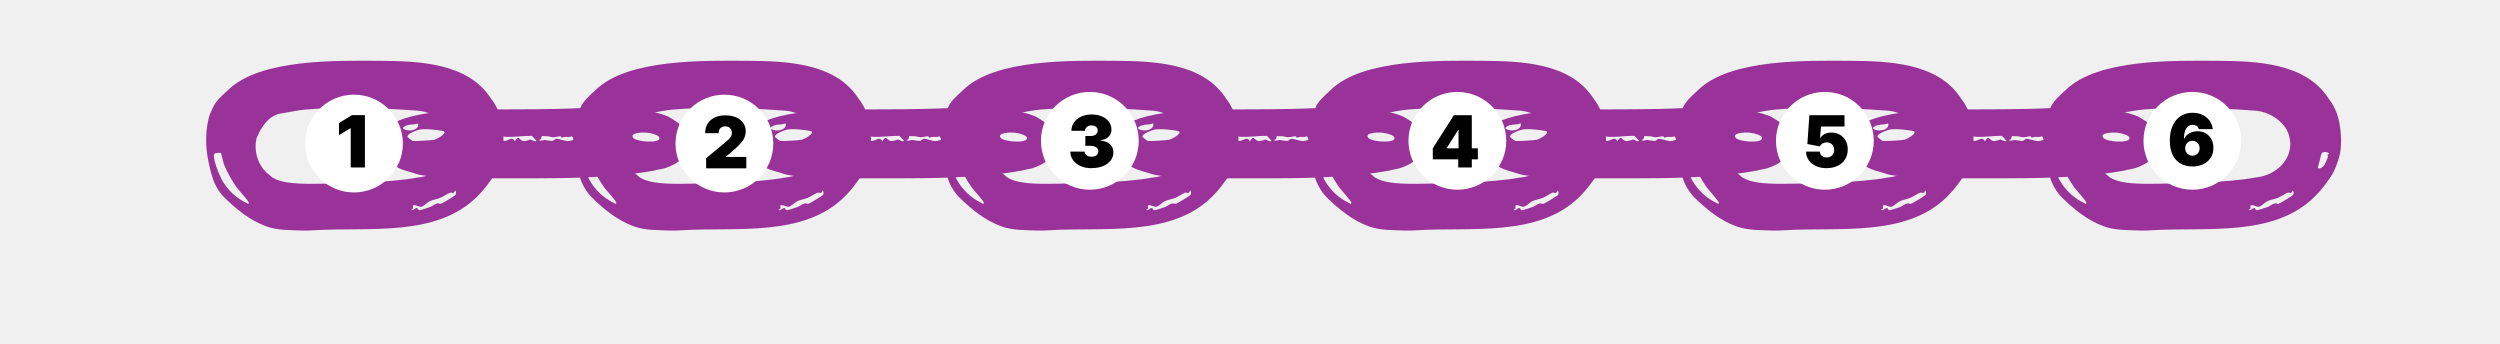
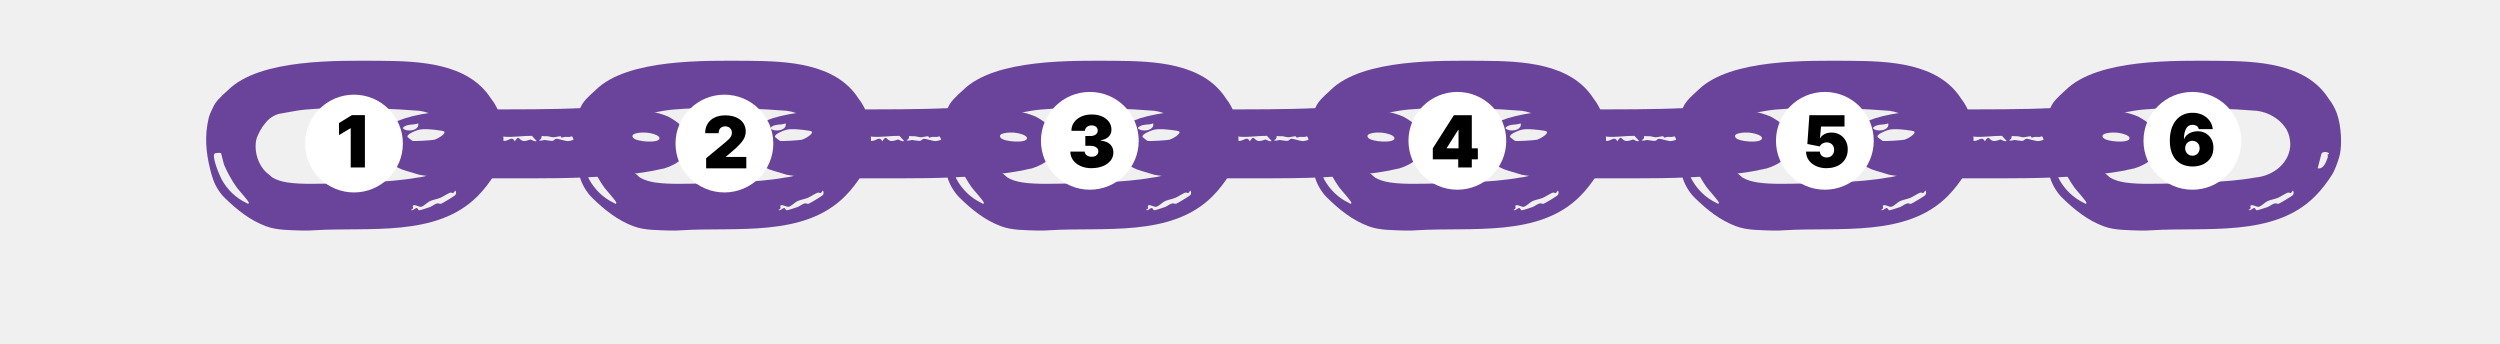
<svg xmlns="http://www.w3.org/2000/svg" id="Layer_1" version="1.1" viewBox="150 55 765 105">
  <defs>
    <style>
      .st0 {
        fill: #fff;
      }
    </style>
  </defs>
-   <path fill="#993399" d="M350.19,107.2c.69-.22,2.7-.56,3.09-.67,4.3-1.31,7.79-4.08,7.5-8.44-.25-3.53-3.2-5.69-6.31-7.41-2.81-1.23-8.43-2.76-18.16-2.71-4.77.02-10.21.17-10.21.17,0,0-4.72.35-25.45.35l-5.72.04s-.39,0-.52.02c-12.39.19-20.74,2.2-23.82,4.05-6.77,4.07-4.04,12.65,3.75,14.69l3.89,1.17s6,1.15,12.14,1.1h24.09c6.08,0,23.45-.05,35.74-2.37ZM347.69,95.57c.98.06,4.26.64,4.1,1.82-.23,1.52-7.09,1.02-8.05-.23-1.19-1.57,2.95-1.67,3.95-1.59ZM273.22,94.17c1.21-1.4,3.2-.78,4.73-1.42.57,2.22-3.63,2.84-4.73,1.42ZM282.98,97.75c-.66.17-6.25.53-6.76.36-.08-.02-1.48-1.08-1.52-1.18-.29-.85,2.17-1.8,2.97-2.07,1.13-.38,2.05-.34,3.16-.32.7,0,4.79.38,5.08.7.68.74-2.17,2.29-2.93,2.5ZM297.77,98.05c-1.07.08-2.44-.11-3.22-.8l3.87-.8,3.07.45-1.99,1.18c-.12-.87-.88-.08-1.74-.04ZM312.3,97.69c-.12-.02-1.33.59-2.21.44-1.37-.28-1.25-2.05-2.56.11-.82-1.63-1.76-.28-2.97-.13-.84.13-2.19-.32-3.09-.21-.37-.09,1-1.5,1.46-1.55.08,0,.92.45,1.56.49,2.62.21,5.61-.32,8.28-.27l1.43,1.57c-.78.28-1.31-.34-1.89-.45ZM323.71,98.17c-.7,0-3.03-.74-3.4-.72-.53.04-.76.53-1.09.61-.55.17-2.13-.21-2.58-.23-.51,0-1.11.46-1.74.02.96-.15.8-1.16.84-1.21.1-.09.66.08.92.04,1.33-.09,1.7.28,2.56.32.59.04,1.99-.38,2.34-.3.12.02.23.42.27.42.98-.13.43-.32,2.13-.21,1.09.06.94-.82,1.58.76-.02.23-1.54.53-1.82.51Z" />
-   <path fill="#993399" d="M462.65,107.2c.69-.22,2.7-.56,3.09-.67,4.3-1.31,7.79-4.08,7.5-8.44-.25-3.53-3.2-5.69-6.31-7.41-2.81-1.23-8.43-2.76-18.16-2.71-4.77.02-10.21.17-10.21.17,0,0-4.72.35-25.45.35l-5.72.04s-.39,0-.52.02c-12.39.19-20.74,2.2-23.82,4.05-6.77,4.07-4.04,12.65,3.75,14.69l3.89,1.17s6,1.15,12.14,1.1h24.09c6.08,0,23.45-.05,35.74-2.37ZM460.15,95.57c.98.06,4.26.64,4.1,1.82-.23,1.52-7.09,1.02-8.05-.23-1.19-1.57,2.95-1.67,3.95-1.59ZM385.68,94.17c1.21-1.4,3.2-.78,4.73-1.42.57,2.22-3.63,2.84-4.73,1.42ZM395.44,97.75c-.66.17-6.25.53-6.76.36-.08-.02-1.48-1.08-1.52-1.18-.29-.85,2.17-1.8,2.97-2.07,1.13-.38,2.05-.34,3.16-.32.7,0,4.79.38,5.08.7.68.74-2.17,2.29-2.93,2.5ZM410.23,98.05c-1.07.08-2.44-.11-3.22-.8l3.87-.8,3.07.45-1.99,1.18c-.12-.87-.88-.08-1.74-.04ZM424.76,97.69c-.12-.02-1.33.59-2.21.44-1.37-.28-1.25-2.05-2.56.11-.82-1.63-1.76-.28-2.97-.13-.84.13-2.19-.32-3.09-.21-.37-.09,1-1.5,1.46-1.55.08,0,.92.45,1.56.49,2.62.21,5.61-.32,8.28-.27l1.43,1.57c-.78.28-1.31-.34-1.89-.45ZM436.17,98.17c-.7,0-3.03-.74-3.4-.72-.53.04-.76.53-1.09.61-.55.17-2.13-.21-2.58-.23-.51,0-1.11.46-1.74.02.96-.15.8-1.16.84-1.21.1-.09.66.08.92.04,1.33-.09,1.7.28,2.56.32.59.04,1.99-.38,2.34-.3.12.02.23.42.27.42.98-.13.43-.32,2.13-.21,1.09.06.94-.82,1.58.76-.02.23-1.54.53-1.82.51Z" />
-   <path fill="#993399" d="M575.11,107.2c.69-.22,2.7-.56,3.09-.67,4.3-1.31,7.79-4.08,7.5-8.44-.25-3.53-3.2-5.69-6.31-7.41-2.81-1.23-8.43-2.76-18.16-2.71-4.77.02-10.21.17-10.21.17,0,0-4.72.35-25.45.35l-5.72.04s-.39,0-.52.02c-12.39.19-20.74,2.2-23.82,4.05-6.77,4.07-4.04,12.65,3.75,14.69l3.89,1.17s6,1.15,12.14,1.1h24.09c6.08,0,23.45-.05,35.74-2.37ZM572.61,95.57c.98.06,4.26.64,4.1,1.82-.23,1.52-7.09,1.02-8.05-.23-1.19-1.57,2.95-1.67,3.95-1.59ZM498.14,94.17c1.21-1.4,3.2-.78,4.73-1.42.57,2.22-3.63,2.84-4.73,1.42ZM507.9,97.75c-.66.17-6.25.53-6.76.36-.08-.02-1.48-1.08-1.52-1.18-.29-.85,2.17-1.8,2.97-2.07,1.13-.38,2.05-.34,3.16-.32.7,0,4.79.38,5.08.7.68.74-2.17,2.29-2.93,2.5ZM522.69,98.05c-1.07.08-2.44-.11-3.22-.8l3.87-.8,3.07.45-1.99,1.18c-.12-.87-.88-.08-1.74-.04ZM537.22,97.69c-.12-.02-1.33.59-2.21.44-1.37-.28-1.25-2.05-2.56.11-.82-1.63-1.76-.28-2.97-.13-.84.13-2.19-.32-3.09-.21-.37-.09,1-1.5,1.46-1.55.08,0,.92.45,1.56.49,2.62.21,5.61-.32,8.28-.27l1.43,1.57c-.78.28-1.31-.34-1.89-.45ZM548.63,98.17c-.7,0-3.03-.74-3.4-.72-.53.04-.76.53-1.09.61-.55.17-2.13-.21-2.58-.23-.51,0-1.11.46-1.74.02.96-.15.8-1.16.84-1.21.1-.09.66.08.92.04,1.33-.09,1.7.28,2.56.32.59.04,1.99-.38,2.34-.3.12.02.23.42.27.42.98-.13.43-.32,2.13-.21,1.09.06.94-.82,1.58.76-.02.23-1.54.53-1.82.51Z" />
-   <path fill="#993399" d="M687.57,107.2c.69-.22,2.7-.56,3.09-.67,4.3-1.31,7.79-4.08,7.5-8.44-.25-3.53-3.2-5.69-6.31-7.41-2.81-1.23-8.43-2.76-18.16-2.71-4.77.02-10.21.17-10.21.17,0,0-4.72.35-25.45.35l-5.72.04s-.39,0-.52.02c-12.39.19-20.74,2.2-23.82,4.05-6.77,4.07-4.04,12.65,3.75,14.69l3.89,1.17s6,1.15,12.14,1.1h24.09c6.08,0,23.45-.05,35.74-2.37ZM685.07,95.57c.98.06,4.26.64,4.1,1.82-.23,1.52-7.09,1.02-8.05-.23-1.19-1.57,2.95-1.67,3.95-1.59ZM610.6,94.17c1.21-1.4,3.2-.78,4.73-1.42.57,2.22-3.63,2.84-4.73,1.42ZM620.36,97.75c-.66.17-6.25.53-6.76.36-.08-.02-1.48-1.08-1.52-1.18-.29-.85,2.17-1.8,2.97-2.07,1.13-.38,2.05-.34,3.16-.32.7,0,4.79.38,5.08.7.68.74-2.17,2.29-2.93,2.5ZM635.15,98.05c-1.07.08-2.44-.11-3.22-.8l3.87-.8,3.07.45-1.99,1.18c-.12-.87-.88-.08-1.74-.04ZM649.68,97.69c-.12-.02-1.33.59-2.21.44-1.37-.28-1.25-2.05-2.56.11-.82-1.63-1.76-.28-2.97-.13-.84.13-2.19-.32-3.09-.21-.37-.09,1-1.5,1.46-1.55.08,0,.92.45,1.56.49,2.62.21,5.61-.32,8.28-.27l1.43,1.57c-.78.28-1.31-.34-1.89-.45ZM661.09,98.17c-.7,0-3.03-.74-3.4-.72-.53.04-.76.53-1.09.61-.55.17-2.13-.21-2.58-.23-.51,0-1.11.46-1.74.02.96-.15.8-1.16.84-1.21.1-.09.66.08.92.04,1.33-.09,1.7.28,2.56.32.59.04,1.99-.38,2.34-.3.12.02.23.42.27.42.98-.13.43-.32,2.13-.21,1.09.06.94-.82,1.58.76-.02.23-1.54.53-1.82.51Z" />
-   <path fill="#993399" d="M800.03,107.2c.69-.22,2.7-.56,3.09-.67,4.3-1.31,7.79-4.08,7.5-8.44-.25-3.53-3.2-5.69-6.31-7.41-2.81-1.23-8.43-2.76-18.16-2.71-4.77.02-10.21.17-10.21.17,0,0-4.72.35-25.45.35l-5.72.04s-.39,0-.52.02c-12.39.19-20.74,2.2-23.82,4.05-6.77,4.07-4.04,12.65,3.75,14.69l3.89,1.17s6,1.15,12.14,1.1h24.09c6.08,0,23.45-.05,35.74-2.37ZM797.53,95.57c.98.06,4.26.64,4.1,1.82-.23,1.52-7.09,1.02-8.05-.23-1.19-1.57,2.95-1.67,3.95-1.59ZM723.06,94.17c1.21-1.4,3.2-.78,4.73-1.42.57,2.22-3.63,2.84-4.73,1.42ZM732.82,97.75c-.66.17-6.25.53-6.76.36-.08-.02-1.48-1.08-1.52-1.18-.29-.85,2.17-1.8,2.97-2.07,1.13-.38,2.05-.34,3.16-.32.7,0,4.79.38,5.08.7.68.74-2.17,2.29-2.93,2.5ZM747.61,98.05c-1.07.08-2.44-.11-3.22-.8l3.87-.8,3.07.45-1.99,1.18c-.12-.87-.88-.08-1.74-.04ZM762.14,97.69c-.12-.02-1.33.59-2.21.44-1.37-.28-1.25-2.05-2.56.11-.82-1.63-1.76-.28-2.97-.13-.84.13-2.19-.32-3.09-.21-.37-.09,1-1.5,1.46-1.55.08,0,.92.45,1.56.49,2.62.21,5.61-.32,8.28-.27l1.43,1.57c-.78.28-1.31-.34-1.89-.45ZM773.55,98.17c-.7,0-3.03-.74-3.4-.72-.53.04-.76.53-1.09.61-.55.17-2.13-.21-2.58-.23-.51,0-1.11.46-1.74.02.96-.15.8-1.16.84-1.21.1-.09.66.08.92.04,1.33-.09,1.7.28,2.56.32.59.04,1.99-.38,2.34-.3.12.02.23.42.27.42.98-.13.43-.32,2.13-.21,1.09.06.94-.82,1.58.76-.02.23-1.54.53-1.82.51Z" />
-   <path fill="#993399" d="M215.17,87.9c-.2.43-1.04,2.05-1.31,3.2-1.27,5.47-.9,10.26.47,15.78.16.72.37,1.41.59,2.13.02.04.02.08.04.1l.06.13c.41,1.7,1.81,4.4,3.65,6.21,3.87,3.8,7.9,7,12.78,8.8,3.4,1.27,7.45,1.15,11.2,1.3,1.14.05,2.4-.03,3.51-.09,16.66-1.04,37.42,2.21,49.96-10.41,2.03-2.03,3.75-4.33,5.27-6.72.48-.76,1.75-3.56,2.34-6.26s.5-8.24-.96-12.42c-.71-1.82-1.38-2.82-1.38-2.82-.29-.59-.78-1.11-1.15-1.68-7.01-10.96-22.17-11.45-33.81-11.54-13.18-.06-36.92-.7-46.66,8.97-2.42,2.17-3.81,3.51-4.59,5.3ZM225.44,117.12c-3.24-1.52-5.9-4.08-7.62-7.23-.29-.55-1.11-2.38-1.7-4.14-.57-1.74-.94-3.4-.43-3.77.27-.2,1.78-.29,1.95-.1.1.12.47,1.95.78,3.01.06.23.12.43.16.55.96,2.29,2.42,4.92,3.87,6.93.47.66,3.69,4.2,3.69,4.65-.08.66-.45.2-.7.1ZM289.28,114.74c-.33.31-3.85,2.46-4.3,2.6-.41.14-.7-.2-1.17-.1-.8.16-1.52.86-2.23,1.11-.64.23-2.66.9-3.2.98-.51.08-.51-.74-.92-.68-.51.08-1.19.96-1.72.59,1.07-.47.51-1.02.55-1.15.23-.86,2.01.33,2.56.2.86-.2,1.82-1.31,2.66-1.72.76-.39,2.25-.64,3.2-1.02.92-.39,2.29-1.35,3.05-1.6.68-.23.74.78,1.52-.66.41.35.35,1.09,0,1.43ZM288.23,96.83s0,.03.01.04c.18.71.29,1.45.29,2.22,0,5.34-4.75,9.73-10.84,10.25-8.47,1.59-22.85,1.76-28.5,1.87-1.29.02-2.66.04-4.06.04-2.4,0-4.9-.08-7.09-.41-1.88-.29-3.27-.71-4.69-1.52-.44-.35-.76-.67-1.04-.91-3.11-2.19-4.84-7.03-3.78-11.15.08-.2.2-.49.35-.78.39-.88.88-1.91,1.09-2.05.04-.08.2-.43.26-.52.42-.58.72-.91,1.05-1.35,1.53-1.99,3.7-2.64,4.18-2.74l5.06-.9c6.74-1.21,24.07-1.09,36.59-.1.35.02.7.04,1.05.08.05,0,.11,0,.17.01,0,0,0,0,0,0,3.62.47,6.71,2.42,8.51,4.9.92,1.09,1.41,3.02,1.41,3.02ZM299.98,103.17c-.47,1.37-1.31,3.73-3.07,3.32l1.15-4.45c.31-.82,2.29-.59,2.38.08,0,.06-.49.06-.51.16-.04.1.2.47.06.88Z" />
-   <path fill="#993399" d="M327.63,87.9c-.2.43-1.04,2.05-1.31,3.2-1.27,5.47-.9,10.26.47,15.78.16.72.37,1.41.59,2.13.02.04.02.08.04.1l.06.13c.41,1.7,1.81,4.4,3.65,6.21,3.87,3.8,7.9,7,12.78,8.8,3.4,1.27,7.45,1.15,11.2,1.3,1.14.05,2.4-.03,3.51-.09,16.66-1.04,37.42,2.21,49.96-10.41,2.03-2.03,3.75-4.33,5.27-6.72.48-.76,1.75-3.56,2.34-6.26s.5-8.24-.96-12.42c-.71-1.82-1.38-2.82-1.38-2.82-.29-.59-.78-1.11-1.15-1.68-7.01-10.96-22.17-11.45-33.81-11.54-13.18-.06-36.92-.7-46.66,8.97-2.42,2.17-3.81,3.51-4.59,5.3ZM337.9,117.12c-3.24-1.52-5.9-4.08-7.62-7.23-.29-.55-1.11-2.38-1.7-4.14-.57-1.74-.94-3.4-.43-3.77.27-.2,1.78-.29,1.95-.1.1.12.47,1.95.78,3.01.06.23.12.43.16.55.96,2.29,2.42,4.92,3.87,6.93.47.66,3.69,4.2,3.69,4.65-.08.66-.45.2-.7.1ZM401.74,114.74c-.33.31-3.85,2.46-4.3,2.6-.41.14-.7-.2-1.17-.1-.8.16-1.52.86-2.23,1.11-.64.23-2.66.9-3.2.98-.51.08-.51-.74-.92-.68-.51.08-1.19.96-1.72.59,1.07-.47.51-1.02.55-1.15.23-.86,2.01.33,2.56.2.86-.2,1.82-1.31,2.66-1.72.76-.39,2.25-.64,3.2-1.02.92-.39,2.29-1.35,3.05-1.6.68-.23.74.78,1.52-.66.41.35.35,1.09,0,1.43ZM400.69,96.83s0,.03.01.04c.18.71.29,1.45.29,2.22,0,5.34-4.75,9.73-10.84,10.25-8.47,1.59-22.85,1.76-28.5,1.87-1.29.02-2.66.04-4.06.04-2.4,0-4.9-.08-7.09-.41-1.88-.29-3.27-.71-4.69-1.52-.44-.35-.76-.67-1.04-.91-3.11-2.19-4.84-7.03-3.78-11.15.08-.2.2-.49.35-.78.39-.88.88-1.91,1.09-2.05.04-.08.2-.43.26-.52.42-.58.72-.91,1.05-1.35,1.53-1.99,3.7-2.64,4.18-2.74l5.06-.9c6.74-1.21,24.07-1.09,36.59-.1.35.02.7.04,1.05.08.05,0,.11,0,.17.01,0,0,0,0,0,0,3.62.47,6.71,2.42,8.51,4.9.92,1.09,1.41,3.02,1.41,3.02ZM412.44,103.17c-.47,1.37-1.31,3.73-3.07,3.32l1.15-4.45c.31-.82,2.29-.59,2.38.08,0,.06-.49.06-.51.16-.04.1.2.47.06.88Z" />
-   <path fill="#993399" d="M440.09,87.9c-.2.43-1.04,2.05-1.31,3.2-1.27,5.47-.9,10.26.47,15.78.16.72.37,1.41.59,2.13.02.04.02.08.04.1l.06.13c.41,1.7,1.81,4.4,3.65,6.21,3.87,3.8,7.9,7,12.78,8.8,3.4,1.27,7.45,1.15,11.2,1.3,1.14.05,2.4-.03,3.51-.09,16.66-1.04,37.42,2.21,49.96-10.41,2.03-2.03,3.75-4.33,5.27-6.72.48-.76,1.75-3.56,2.34-6.26s.5-8.24-.96-12.42c-.71-1.82-1.38-2.82-1.38-2.82-.29-.59-.78-1.11-1.15-1.68-7.01-10.96-22.17-11.45-33.81-11.54-13.18-.06-36.92-.7-46.66,8.97-2.42,2.17-3.81,3.51-4.59,5.3ZM450.36,117.12c-3.24-1.52-5.9-4.08-7.62-7.23-.29-.55-1.11-2.38-1.7-4.14-.57-1.74-.94-3.4-.43-3.77.27-.2,1.78-.29,1.95-.1.1.12.47,1.95.78,3.01.06.23.12.43.16.55.96,2.29,2.42,4.92,3.87,6.93.47.66,3.69,4.2,3.69,4.65-.08.66-.45.2-.7.1ZM514.2,114.74c-.33.31-3.85,2.46-4.3,2.6-.41.14-.7-.2-1.17-.1-.8.16-1.52.86-2.23,1.11-.64.23-2.66.9-3.2.98-.51.08-.51-.74-.92-.68-.51.08-1.19.96-1.72.59,1.07-.47.51-1.02.55-1.15.23-.86,2.01.33,2.56.2.86-.2,1.82-1.31,2.66-1.72.76-.39,2.25-.64,3.2-1.02.92-.39,2.29-1.35,3.05-1.6.68-.23.74.78,1.52-.66.41.35.35,1.09,0,1.43ZM513.15,96.83s0,.03.01.04c.18.71.29,1.45.29,2.22,0,5.34-4.75,9.73-10.84,10.25-8.47,1.59-22.85,1.76-28.5,1.87-1.29.02-2.66.04-4.06.04-2.4,0-4.9-.08-7.09-.41-1.88-.29-3.27-.71-4.69-1.52-.44-.35-.76-.67-1.04-.91-3.11-2.19-4.84-7.03-3.78-11.15.08-.2.2-.49.35-.78.39-.88.88-1.91,1.09-2.05.04-.08.2-.43.26-.52.42-.58.72-.91,1.05-1.35,1.53-1.99,3.7-2.64,4.18-2.74l5.06-.9c6.74-1.21,24.07-1.09,36.59-.1.35.02.7.04,1.05.08.05,0,.11,0,.17.01,0,0,0,0,0,0,3.62.47,6.71,2.42,8.51,4.9.92,1.09,1.41,3.02,1.41,3.02ZM524.9,103.17c-.47,1.37-1.31,3.73-3.07,3.32l1.15-4.45c.31-.82,2.29-.59,2.38.08,0,.06-.49.06-.51.16-.04.1.2.47.06.88Z" />
-   <path fill="#993399" d="M552.55,87.9c-.2.43-1.04,2.05-1.31,3.2-1.27,5.47-.9,10.26.47,15.78.16.72.37,1.41.59,2.13.02.04.02.08.04.1l.06.13c.41,1.7,1.81,4.4,3.65,6.21,3.87,3.8,7.9,7,12.78,8.8,3.4,1.27,7.45,1.15,11.2,1.3,1.14.05,2.4-.03,3.51-.09,16.66-1.04,37.42,2.21,49.96-10.41,2.03-2.03,3.75-4.33,5.27-6.72.48-.76,1.75-3.56,2.34-6.26s.5-8.24-.96-12.42c-.71-1.82-1.38-2.82-1.38-2.82-.29-.59-.78-1.11-1.15-1.68-7.01-10.96-22.17-11.45-33.81-11.54-13.18-.06-36.92-.7-46.66,8.97-2.42,2.17-3.81,3.51-4.59,5.3ZM562.82,117.12c-3.24-1.52-5.9-4.08-7.62-7.23-.29-.55-1.11-2.38-1.7-4.14-.57-1.74-.94-3.4-.43-3.77.27-.2,1.78-.29,1.95-.1.1.12.47,1.95.78,3.01.06.23.12.43.16.55.96,2.29,2.42,4.92,3.87,6.93.47.66,3.69,4.2,3.69,4.65-.08.66-.45.2-.7.1ZM626.66,114.74c-.33.31-3.85,2.46-4.3,2.6-.41.14-.7-.2-1.17-.1-.8.16-1.52.86-2.23,1.11-.64.23-2.66.9-3.2.98-.51.08-.51-.74-.92-.68-.51.08-1.19.96-1.72.59,1.07-.47.51-1.02.55-1.15.23-.86,2.01.33,2.56.2.86-.2,1.82-1.31,2.66-1.72.76-.39,2.25-.64,3.2-1.02.92-.39,2.29-1.35,3.05-1.6.68-.23.74.78,1.52-.66.41.35.35,1.09,0,1.43ZM625.61,96.83s0,.03.01.04c.18.71.29,1.45.29,2.22,0,5.34-4.75,9.73-10.84,10.25-8.47,1.59-22.85,1.76-28.5,1.87-1.29.02-2.66.04-4.06.04-2.4,0-4.9-.08-7.09-.41-1.88-.29-3.27-.71-4.69-1.52-.44-.35-.76-.67-1.04-.91-3.11-2.19-4.84-7.03-3.78-11.15.08-.2.2-.49.35-.78.39-.88.88-1.91,1.09-2.05.04-.08.2-.43.26-.52.42-.58.72-.91,1.05-1.35,1.53-1.99,3.7-2.64,4.18-2.74l5.06-.9c6.74-1.21,24.07-1.09,36.59-.1.35.02.7.04,1.05.08.05,0,.11,0,.17.01,0,0,0,0,0,0,3.62.47,6.71,2.42,8.51,4.9.92,1.09,1.41,3.02,1.41,3.02ZM637.36,103.17c-.47,1.37-1.31,3.73-3.07,3.32l1.15-4.45c.31-.82,2.29-.59,2.38.08,0,.06-.49.06-.51.16-.04.1.2.47.06.88Z" />
-   <path fill="#993399" d="M665.01,87.9c-.2.43-1.04,2.05-1.31,3.2-1.27,5.47-.9,10.26.47,15.78.16.72.37,1.41.59,2.13.02.04.02.08.04.1l.06.13c.41,1.7,1.81,4.4,3.65,6.21,3.87,3.8,7.9,7,12.78,8.8,3.4,1.27,7.45,1.15,11.2,1.3,1.14.05,2.4-.03,3.51-.09,16.66-1.04,37.42,2.21,49.96-10.41,2.03-2.03,3.75-4.33,5.27-6.72.48-.76,1.75-3.56,2.34-6.26s.5-8.24-.96-12.42c-.71-1.82-1.38-2.82-1.38-2.82-.29-.59-.78-1.11-1.15-1.68-7.01-10.96-22.17-11.45-33.81-11.54-13.18-.06-36.92-.7-46.66,8.97-2.42,2.17-3.81,3.51-4.59,5.3ZM675.28,117.12c-3.24-1.52-5.9-4.08-7.62-7.23-.29-.55-1.11-2.38-1.7-4.14-.57-1.74-.94-3.4-.43-3.77.27-.2,1.78-.29,1.95-.1.1.12.47,1.95.78,3.01.06.23.12.43.16.55.96,2.29,2.42,4.92,3.87,6.93.47.66,3.69,4.2,3.69,4.65-.08.66-.45.2-.7.1ZM739.12,114.74c-.33.31-3.85,2.46-4.3,2.6-.41.14-.7-.2-1.17-.1-.8.16-1.52.86-2.23,1.11-.64.23-2.66.9-3.2.98-.51.08-.51-.74-.92-.68-.51.08-1.19.96-1.72.59,1.07-.47.51-1.02.55-1.15.23-.86,2.01.33,2.56.2.86-.2,1.82-1.31,2.66-1.72.76-.39,2.25-.64,3.2-1.02.92-.39,2.29-1.35,3.05-1.6.68-.23.74.78,1.52-.66.41.35.35,1.09,0,1.43ZM738.07,96.83s0,.03.01.04c.18.71.29,1.45.29,2.22,0,5.34-4.75,9.73-10.84,10.25-8.47,1.59-22.85,1.76-28.5,1.87-1.29.02-2.66.04-4.06.04-2.4,0-4.9-.08-7.09-.41-1.88-.29-3.27-.71-4.69-1.52-.44-.35-.76-.67-1.04-.91-3.11-2.19-4.84-7.03-3.78-11.15.08-.2.2-.49.35-.78.39-.88.88-1.91,1.09-2.05.04-.08.2-.43.26-.52.42-.58.72-.91,1.05-1.35,1.53-1.99,3.7-2.64,4.18-2.74l5.06-.9c6.74-1.21,24.07-1.09,36.59-.1.35.02.7.04,1.05.08.05,0,.11,0,.17.01,0,0,0,0,0,0,3.62.47,6.71,2.42,8.51,4.9.92,1.09,1.41,3.02,1.41,3.02ZM749.82,103.17c-.47,1.37-1.31,3.73-3.07,3.32l1.15-4.45c.31-.82,2.29-.59,2.38.08,0,.06-.49.06-.51.16-.04.1.2.47.06.88Z" />
-   <path fill="#993399" d="M777.47,87.9c-.2.43-1.04,2.05-1.31,3.2-1.27,5.47-.9,10.26.47,15.78.16.72.37,1.41.59,2.13.02.04.02.08.04.1l.06.13c.41,1.7,1.81,4.4,3.65,6.21,3.87,3.8,7.9,7,12.78,8.8,3.4,1.27,7.45,1.15,11.2,1.3,1.14.05,2.4-.03,3.51-.09,16.66-1.04,37.42,2.21,49.96-10.41,2.03-2.03,3.75-4.33,5.27-6.72.48-.76,1.75-3.56,2.34-6.26.59-2.7.5-8.24-.96-12.42-.71-1.82-1.38-2.82-1.38-2.82-.29-.59-.78-1.11-1.15-1.68-7.01-10.96-22.17-11.45-33.81-11.54-13.18-.06-36.92-.7-46.66,8.97-2.42,2.17-3.81,3.51-4.59,5.3ZM787.74,117.12c-3.24-1.52-5.9-4.08-7.62-7.23-.29-.55-1.11-2.38-1.7-4.14-.57-1.74-.94-3.4-.43-3.77.27-.2,1.78-.29,1.95-.1.1.12.47,1.95.78,3.01.06.23.12.43.16.55.96,2.29,2.42,4.92,3.87,6.93.47.66,3.69,4.2,3.69,4.65-.08.66-.45.2-.7.1ZM851.58,114.74c-.33.31-3.85,2.46-4.3,2.6-.41.14-.7-.2-1.17-.1-.8.16-1.52.86-2.23,1.11-.64.23-2.66.9-3.2.98-.51.08-.51-.74-.92-.68-.51.08-1.19.96-1.72.59,1.07-.47.51-1.02.55-1.15.23-.86,2.01.33,2.56.2.86-.2,1.82-1.31,2.66-1.72.76-.39,2.25-.64,3.2-1.02.92-.39,2.29-1.35,3.05-1.6.68-.23.74.78,1.52-.66.41.35.35,1.09,0,1.43ZM850.53,96.83s0,.03.01.04c.18.71.29,1.45.29,2.22,0,5.34-4.75,9.73-10.84,10.25-8.47,1.59-22.85,1.76-28.5,1.87-1.29.02-2.66.04-4.06.04-2.4,0-4.9-.08-7.09-.41-1.88-.29-3.27-.71-4.69-1.52-.44-.35-.76-.67-1.04-.91-3.11-2.19-4.84-7.03-3.78-11.15.08-.2.2-.49.35-.78.39-.88.88-1.91,1.09-2.05.04-.08.2-.43.26-.52.42-.58.72-.91,1.05-1.35,1.53-1.99,3.7-2.64,4.18-2.74l5.06-.9c6.74-1.21,24.07-1.09,36.59-.1.35.02.7.04,1.05.08.05,0,.11,0,.17.01,0,0,0,0,0,0,3.62.47,6.71,2.42,8.51,4.9.92,1.09,1.41,3.02,1.41,3.02ZM862.28,103.17c-.47,1.37-1.31,3.73-3.07,3.32l1.15-4.45c.31-.82,2.29-.59,2.38.08,0,.06-.49.06-.51.16-.04.1.2.47.06.88Z" />
+   <path fill="#6A449B" d="M350.19,107.2c.69-.22,2.7-.56,3.09-.67,4.3-1.31,7.79-4.08,7.5-8.44-.25-3.53-3.2-5.69-6.31-7.41-2.81-1.23-8.43-2.76-18.16-2.71-4.77.02-10.21.17-10.21.17,0,0-4.72.35-25.45.35l-5.72.04s-.39,0-.52.02c-12.39.19-20.74,2.2-23.82,4.05-6.77,4.07-4.04,12.65,3.75,14.69l3.89,1.17s6,1.15,12.14,1.1h24.09c6.08,0,23.45-.05,35.74-2.37ZM347.69,95.57c.98.06,4.26.64,4.1,1.82-.23,1.52-7.09,1.02-8.05-.23-1.19-1.57,2.95-1.67,3.95-1.59ZM273.22,94.17c1.21-1.4,3.2-.78,4.73-1.42.57,2.22-3.63,2.84-4.73,1.42ZM282.98,97.75c-.66.17-6.25.53-6.76.36-.08-.02-1.48-1.08-1.52-1.18-.29-.85,2.17-1.8,2.97-2.07,1.13-.38,2.05-.34,3.16-.32.7,0,4.79.38,5.08.7.68.74-2.17,2.29-2.93,2.5ZM297.77,98.05c-1.07.08-2.44-.11-3.22-.8l3.87-.8,3.07.45-1.99,1.18c-.12-.87-.88-.08-1.74-.04ZM312.3,97.69c-.12-.02-1.33.59-2.21.44-1.37-.28-1.25-2.05-2.56.11-.82-1.63-1.76-.28-2.97-.13-.84.13-2.19-.32-3.09-.21-.37-.09,1-1.5,1.46-1.55.08,0,.92.45,1.56.49,2.62.21,5.61-.32,8.28-.27l1.43,1.57c-.78.28-1.31-.34-1.89-.45ZM323.71,98.17c-.7,0-3.03-.74-3.4-.72-.53.04-.76.53-1.09.61-.55.17-2.13-.21-2.58-.23-.51,0-1.11.46-1.74.02.96-.15.8-1.16.84-1.21.1-.09.66.08.92.04,1.33-.09,1.7.28,2.56.32.59.04,1.99-.38,2.34-.3.12.02.23.42.27.42.98-.13.43-.32,2.13-.21,1.09.06.94-.82,1.58.76-.02.23-1.54.53-1.82.51Z" />
+   <path fill="#6A449B" d="M462.65,107.2c.69-.22,2.7-.56,3.09-.67,4.3-1.31,7.79-4.08,7.5-8.44-.25-3.53-3.2-5.69-6.31-7.41-2.81-1.23-8.43-2.76-18.16-2.71-4.77.02-10.21.17-10.21.17,0,0-4.72.35-25.45.35l-5.72.04s-.39,0-.52.02c-12.39.19-20.74,2.2-23.82,4.05-6.77,4.07-4.04,12.65,3.75,14.69l3.89,1.17s6,1.15,12.14,1.1h24.09c6.08,0,23.45-.05,35.74-2.37ZM460.15,95.57c.98.06,4.26.64,4.1,1.82-.23,1.52-7.09,1.02-8.05-.23-1.19-1.57,2.95-1.67,3.95-1.59ZM385.68,94.17c1.21-1.4,3.2-.78,4.73-1.42.57,2.22-3.63,2.84-4.73,1.42ZM395.44,97.75c-.66.17-6.25.53-6.76.36-.08-.02-1.48-1.08-1.52-1.18-.29-.85,2.17-1.8,2.97-2.07,1.13-.38,2.05-.34,3.16-.32.7,0,4.79.38,5.08.7.68.74-2.17,2.29-2.93,2.5ZM410.23,98.05c-1.07.08-2.44-.11-3.22-.8l3.87-.8,3.07.45-1.99,1.18c-.12-.87-.88-.08-1.74-.04ZM424.76,97.69c-.12-.02-1.33.59-2.21.44-1.37-.28-1.25-2.05-2.56.11-.82-1.63-1.76-.28-2.97-.13-.84.13-2.19-.32-3.09-.21-.37-.09,1-1.5,1.46-1.55.08,0,.92.45,1.56.49,2.62.21,5.61-.32,8.28-.27l1.43,1.57c-.78.28-1.31-.34-1.89-.45ZM436.17,98.17c-.7,0-3.03-.74-3.4-.72-.53.04-.76.53-1.09.61-.55.17-2.13-.21-2.58-.23-.51,0-1.11.46-1.74.02.96-.15.8-1.16.84-1.21.1-.09.66.08.92.04,1.33-.09,1.7.28,2.56.32.59.04,1.99-.38,2.34-.3.12.02.23.42.27.42.98-.13.43-.32,2.13-.21,1.09.06.94-.82,1.58.76-.02.23-1.54.53-1.82.51Z" />
+   <path fill="#6A449B" d="M575.11,107.2c.69-.22,2.7-.56,3.09-.67,4.3-1.31,7.79-4.08,7.5-8.44-.25-3.53-3.2-5.69-6.31-7.41-2.81-1.23-8.43-2.76-18.16-2.71-4.77.02-10.21.17-10.21.17,0,0-4.72.35-25.45.35l-5.72.04s-.39,0-.52.02c-12.39.19-20.74,2.2-23.82,4.05-6.77,4.07-4.04,12.65,3.75,14.69l3.89,1.17s6,1.15,12.14,1.1h24.09c6.08,0,23.45-.05,35.74-2.37ZM572.61,95.57c.98.06,4.26.64,4.1,1.82-.23,1.52-7.09,1.02-8.05-.23-1.19-1.57,2.95-1.67,3.95-1.59ZM498.14,94.17c1.21-1.4,3.2-.78,4.73-1.42.57,2.22-3.63,2.84-4.73,1.42ZM507.9,97.75c-.66.17-6.25.53-6.76.36-.08-.02-1.48-1.08-1.52-1.18-.29-.85,2.17-1.8,2.97-2.07,1.13-.38,2.05-.34,3.16-.32.7,0,4.79.38,5.08.7.68.74-2.17,2.29-2.93,2.5ZM522.69,98.05c-1.07.08-2.44-.11-3.22-.8l3.87-.8,3.07.45-1.99,1.18c-.12-.87-.88-.08-1.74-.04ZM537.22,97.69c-.12-.02-1.33.59-2.21.44-1.37-.28-1.25-2.05-2.56.11-.82-1.63-1.76-.28-2.97-.13-.84.13-2.19-.32-3.09-.21-.37-.09,1-1.5,1.46-1.55.08,0,.92.45,1.56.49,2.62.21,5.61-.32,8.28-.27l1.43,1.57c-.78.28-1.31-.34-1.89-.45ZM548.63,98.17c-.7,0-3.03-.74-3.4-.72-.53.04-.76.53-1.09.61-.55.17-2.13-.21-2.58-.23-.51,0-1.11.46-1.74.02.96-.15.8-1.16.84-1.21.1-.09.66.08.92.04,1.33-.09,1.7.28,2.56.32.59.04,1.99-.38,2.34-.3.12.02.23.42.27.42.98-.13.43-.32,2.13-.21,1.09.06.94-.82,1.58.76-.02.23-1.54.53-1.82.51Z" />
+   <path fill="#6A449B" d="M687.57,107.2c.69-.22,2.7-.56,3.09-.67,4.3-1.31,7.79-4.08,7.5-8.44-.25-3.53-3.2-5.69-6.31-7.41-2.81-1.23-8.43-2.76-18.16-2.71-4.77.02-10.21.17-10.21.17,0,0-4.72.35-25.45.35l-5.72.04s-.39,0-.52.02c-12.39.19-20.74,2.2-23.82,4.05-6.77,4.07-4.04,12.65,3.75,14.69l3.89,1.17s6,1.15,12.14,1.1h24.09c6.08,0,23.45-.05,35.74-2.37ZM685.07,95.57c.98.06,4.26.64,4.1,1.82-.23,1.52-7.09,1.02-8.05-.23-1.19-1.57,2.95-1.67,3.95-1.59ZM610.6,94.17c1.21-1.4,3.2-.78,4.73-1.42.57,2.22-3.63,2.84-4.73,1.42ZM620.36,97.75c-.66.17-6.25.53-6.76.36-.08-.02-1.48-1.08-1.52-1.18-.29-.85,2.17-1.8,2.97-2.07,1.13-.38,2.05-.34,3.16-.32.7,0,4.79.38,5.08.7.68.74-2.17,2.29-2.93,2.5ZM635.15,98.05c-1.07.08-2.44-.11-3.22-.8l3.87-.8,3.07.45-1.99,1.18c-.12-.87-.88-.08-1.74-.04ZM649.68,97.69c-.12-.02-1.33.59-2.21.44-1.37-.28-1.25-2.05-2.56.11-.82-1.63-1.76-.28-2.97-.13-.84.13-2.19-.32-3.09-.21-.37-.09,1-1.5,1.46-1.55.08,0,.92.45,1.56.49,2.62.21,5.61-.32,8.28-.27l1.43,1.57c-.78.28-1.31-.34-1.89-.45ZM661.09,98.17c-.7,0-3.03-.74-3.4-.72-.53.04-.76.53-1.09.61-.55.17-2.13-.21-2.58-.23-.51,0-1.11.46-1.74.02.96-.15.8-1.16.84-1.21.1-.09.66.08.92.04,1.33-.09,1.7.28,2.56.32.59.04,1.99-.38,2.34-.3.12.02.23.42.27.42.98-.13.43-.32,2.13-.21,1.09.06.94-.82,1.58.76-.02.23-1.54.53-1.82.51Z" />
+   <path fill="#6A449B" d="M800.03,107.2c.69-.22,2.7-.56,3.09-.67,4.3-1.31,7.79-4.08,7.5-8.44-.25-3.53-3.2-5.69-6.31-7.41-2.81-1.23-8.43-2.76-18.16-2.71-4.77.02-10.21.17-10.21.17,0,0-4.72.35-25.45.35l-5.72.04s-.39,0-.52.02c-12.39.19-20.74,2.2-23.82,4.05-6.77,4.07-4.04,12.65,3.75,14.69l3.89,1.17s6,1.15,12.14,1.1h24.09c6.08,0,23.45-.05,35.74-2.37ZM797.53,95.57c.98.06,4.26.64,4.1,1.82-.23,1.52-7.09,1.02-8.05-.23-1.19-1.57,2.95-1.67,3.95-1.59ZM723.06,94.17c1.21-1.4,3.2-.78,4.73-1.42.57,2.22-3.63,2.84-4.73,1.42ZM732.82,97.75c-.66.17-6.25.53-6.76.36-.08-.02-1.48-1.08-1.52-1.18-.29-.85,2.17-1.8,2.97-2.07,1.13-.38,2.05-.34,3.16-.32.7,0,4.79.38,5.08.7.68.74-2.17,2.29-2.93,2.5ZM747.61,98.05c-1.07.08-2.44-.11-3.22-.8l3.87-.8,3.07.45-1.99,1.18c-.12-.87-.88-.08-1.74-.04ZM762.14,97.69c-.12-.02-1.33.59-2.21.44-1.37-.28-1.25-2.05-2.56.11-.82-1.63-1.76-.28-2.97-.13-.84.13-2.19-.32-3.09-.21-.37-.09,1-1.5,1.46-1.55.08,0,.92.45,1.56.49,2.62.21,5.61-.32,8.28-.27l1.43,1.57c-.78.28-1.31-.34-1.89-.45ZM773.55,98.17c-.7,0-3.03-.74-3.4-.72-.53.04-.76.53-1.09.61-.55.17-2.13-.21-2.58-.23-.51,0-1.11.46-1.74.02.96-.15.8-1.16.84-1.21.1-.09.66.08.92.04,1.33-.09,1.7.28,2.56.32.59.04,1.99-.38,2.34-.3.12.02.23.42.27.42.98-.13.43-.32,2.13-.21,1.09.06.94-.82,1.58.76-.02.23-1.54.53-1.82.51Z" />
+   <path fill="#6A449B" d="M215.17,87.9c-.2.43-1.04,2.05-1.31,3.2-1.27,5.47-.9,10.26.47,15.78.16.72.37,1.41.59,2.13.02.04.02.08.04.1l.06.13c.41,1.7,1.81,4.4,3.65,6.21,3.87,3.8,7.9,7,12.78,8.8,3.4,1.27,7.45,1.15,11.2,1.3,1.14.05,2.4-.03,3.51-.09,16.66-1.04,37.42,2.21,49.96-10.41,2.03-2.03,3.75-4.33,5.27-6.72.48-.76,1.75-3.56,2.34-6.26s.5-8.24-.96-12.42c-.71-1.82-1.38-2.82-1.38-2.82-.29-.59-.78-1.11-1.15-1.68-7.01-10.96-22.17-11.45-33.81-11.54-13.18-.06-36.92-.7-46.66,8.97-2.42,2.17-3.81,3.51-4.59,5.3ZM225.44,117.12c-3.24-1.52-5.9-4.08-7.62-7.23-.29-.55-1.11-2.38-1.7-4.14-.57-1.74-.94-3.4-.43-3.77.27-.2,1.78-.29,1.95-.1.1.12.47,1.95.78,3.01.06.23.12.43.16.55.96,2.29,2.42,4.92,3.87,6.93.47.66,3.69,4.2,3.69,4.65-.08.66-.45.2-.7.1ZM289.28,114.74c-.33.31-3.85,2.46-4.3,2.6-.41.14-.7-.2-1.17-.1-.8.16-1.52.86-2.23,1.11-.64.23-2.66.9-3.2.98-.51.08-.51-.74-.92-.68-.51.08-1.19.96-1.72.59,1.07-.47.51-1.02.55-1.15.23-.86,2.01.33,2.56.2.86-.2,1.82-1.31,2.66-1.72.76-.39,2.25-.64,3.2-1.02.92-.39,2.29-1.35,3.05-1.6.68-.23.74.78,1.52-.66.41.35.35,1.09,0,1.43ZM288.23,96.83s0,.03.01.04c.18.71.29,1.45.29,2.22,0,5.34-4.75,9.73-10.84,10.25-8.47,1.59-22.85,1.76-28.5,1.87-1.29.02-2.66.04-4.06.04-2.4,0-4.9-.08-7.09-.41-1.88-.29-3.27-.71-4.69-1.52-.44-.35-.76-.67-1.04-.91-3.11-2.19-4.84-7.03-3.78-11.15.08-.2.2-.49.35-.78.39-.88.88-1.91,1.09-2.05.04-.08.2-.43.26-.52.42-.58.72-.91,1.05-1.35,1.53-1.99,3.7-2.64,4.18-2.74l5.06-.9c6.74-1.21,24.07-1.09,36.59-.1.35.02.7.04,1.05.08.05,0,.11,0,.17.01,0,0,0,0,0,0,3.62.47,6.71,2.42,8.51,4.9.92,1.09,1.41,3.02,1.41,3.02ZM299.98,103.17c-.47,1.37-1.31,3.73-3.07,3.32l1.15-4.45c.31-.82,2.29-.59,2.38.08,0,.06-.49.06-.51.16-.04.1.2.47.06.88Z" />
+   <path fill="#6A449B" d="M327.63,87.9c-.2.43-1.04,2.05-1.31,3.2-1.27,5.47-.9,10.26.47,15.78.16.72.37,1.41.59,2.13.02.04.02.08.04.1l.06.13c.41,1.7,1.81,4.4,3.65,6.21,3.87,3.8,7.9,7,12.78,8.8,3.4,1.27,7.45,1.15,11.2,1.3,1.14.05,2.4-.03,3.51-.09,16.66-1.04,37.42,2.21,49.96-10.41,2.03-2.03,3.75-4.33,5.27-6.72.48-.76,1.75-3.56,2.34-6.26s.5-8.24-.96-12.42c-.71-1.82-1.38-2.82-1.38-2.82-.29-.59-.78-1.11-1.15-1.68-7.01-10.96-22.17-11.45-33.81-11.54-13.18-.06-36.92-.7-46.66,8.97-2.42,2.17-3.81,3.51-4.59,5.3ZM337.9,117.12c-3.24-1.52-5.9-4.08-7.62-7.23-.29-.55-1.11-2.38-1.7-4.14-.57-1.74-.94-3.4-.43-3.77.27-.2,1.78-.29,1.95-.1.1.12.47,1.95.78,3.01.06.23.12.43.16.55.96,2.29,2.42,4.92,3.87,6.93.47.66,3.69,4.2,3.69,4.65-.08.66-.45.2-.7.1ZM401.74,114.74c-.33.31-3.85,2.46-4.3,2.6-.41.14-.7-.2-1.17-.1-.8.16-1.52.86-2.23,1.11-.64.23-2.66.9-3.2.98-.51.08-.51-.74-.92-.68-.51.08-1.19.96-1.72.59,1.07-.47.51-1.02.55-1.15.23-.86,2.01.33,2.56.2.86-.2,1.82-1.31,2.66-1.72.76-.39,2.25-.64,3.2-1.02.92-.39,2.29-1.35,3.05-1.6.68-.23.74.78,1.52-.66.41.35.35,1.09,0,1.43ZM400.69,96.83s0,.03.01.04c.18.71.29,1.45.29,2.22,0,5.34-4.75,9.73-10.84,10.25-8.47,1.59-22.85,1.76-28.5,1.87-1.29.02-2.66.04-4.06.04-2.4,0-4.9-.08-7.09-.41-1.88-.29-3.27-.71-4.69-1.52-.44-.35-.76-.67-1.04-.91-3.11-2.19-4.84-7.03-3.78-11.15.08-.2.2-.49.35-.78.39-.88.88-1.91,1.09-2.05.04-.08.2-.43.26-.52.42-.58.72-.91,1.05-1.35,1.53-1.99,3.7-2.64,4.18-2.74l5.06-.9c6.74-1.21,24.07-1.09,36.59-.1.35.02.7.04,1.05.08.05,0,.11,0,.17.01,0,0,0,0,0,0,3.62.47,6.71,2.42,8.51,4.9.92,1.09,1.41,3.02,1.41,3.02ZM412.44,103.17c-.47,1.37-1.31,3.73-3.07,3.32l1.15-4.45c.31-.82,2.29-.59,2.38.08,0,.06-.49.06-.51.16-.04.1.2.47.06.88Z" />
+   <path fill="#6A449B" d="M440.09,87.9c-.2.43-1.04,2.05-1.31,3.2-1.27,5.47-.9,10.26.47,15.78.16.72.37,1.41.59,2.13.02.04.02.08.04.1l.06.13c.41,1.7,1.81,4.4,3.65,6.21,3.87,3.8,7.9,7,12.78,8.8,3.4,1.27,7.45,1.15,11.2,1.3,1.14.05,2.4-.03,3.51-.09,16.66-1.04,37.42,2.21,49.96-10.41,2.03-2.03,3.75-4.33,5.27-6.72.48-.76,1.75-3.56,2.34-6.26s.5-8.24-.96-12.42c-.71-1.82-1.38-2.82-1.38-2.82-.29-.59-.78-1.11-1.15-1.68-7.01-10.96-22.17-11.45-33.81-11.54-13.18-.06-36.92-.7-46.66,8.97-2.42,2.17-3.81,3.51-4.59,5.3ZM450.36,117.12c-3.24-1.52-5.9-4.08-7.62-7.23-.29-.55-1.11-2.38-1.7-4.14-.57-1.74-.94-3.4-.43-3.77.27-.2,1.78-.29,1.95-.1.1.12.47,1.95.78,3.01.06.23.12.43.16.55.96,2.29,2.42,4.92,3.87,6.93.47.66,3.69,4.2,3.69,4.65-.08.66-.45.2-.7.1ZM514.2,114.74c-.33.31-3.85,2.46-4.3,2.6-.41.14-.7-.2-1.17-.1-.8.16-1.52.86-2.23,1.11-.64.23-2.66.9-3.2.98-.51.08-.51-.74-.92-.68-.51.08-1.19.96-1.72.59,1.07-.47.51-1.02.55-1.15.23-.86,2.01.33,2.56.2.86-.2,1.82-1.31,2.66-1.72.76-.39,2.25-.64,3.2-1.02.92-.39,2.29-1.35,3.05-1.6.68-.23.74.78,1.52-.66.41.35.35,1.09,0,1.43ZM513.15,96.83s0,.03.01.04c.18.71.29,1.45.29,2.22,0,5.34-4.75,9.73-10.84,10.25-8.47,1.59-22.85,1.76-28.5,1.87-1.29.02-2.66.04-4.06.04-2.4,0-4.9-.08-7.09-.41-1.88-.29-3.27-.71-4.69-1.52-.44-.35-.76-.67-1.04-.91-3.11-2.19-4.84-7.03-3.78-11.15.08-.2.2-.49.35-.78.39-.88.88-1.91,1.09-2.05.04-.08.2-.43.26-.52.42-.58.72-.91,1.05-1.35,1.53-1.99,3.7-2.64,4.18-2.74l5.06-.9c6.74-1.21,24.07-1.09,36.59-.1.35.02.7.04,1.05.08.05,0,.11,0,.17.01,0,0,0,0,0,0,3.62.47,6.71,2.42,8.51,4.9.92,1.09,1.41,3.02,1.41,3.02ZM524.9,103.17c-.47,1.37-1.31,3.73-3.07,3.32l1.15-4.45c.31-.82,2.29-.59,2.38.08,0,.06-.49.06-.51.16-.04.1.2.47.06.88Z" />
+   <path fill="#6A449B" d="M552.55,87.9c-.2.43-1.04,2.05-1.31,3.2-1.27,5.47-.9,10.26.47,15.78.16.72.37,1.41.59,2.13.02.04.02.08.04.1l.06.13c.41,1.7,1.81,4.4,3.65,6.21,3.87,3.8,7.9,7,12.78,8.8,3.4,1.27,7.45,1.15,11.2,1.3,1.14.05,2.4-.03,3.51-.09,16.66-1.04,37.42,2.21,49.96-10.41,2.03-2.03,3.75-4.33,5.27-6.72.48-.76,1.75-3.56,2.34-6.26s.5-8.24-.96-12.42c-.71-1.82-1.38-2.82-1.38-2.82-.29-.59-.78-1.11-1.15-1.68-7.01-10.96-22.17-11.45-33.81-11.54-13.18-.06-36.92-.7-46.66,8.97-2.42,2.17-3.81,3.51-4.59,5.3ZM562.82,117.12c-3.24-1.52-5.9-4.08-7.62-7.23-.29-.55-1.11-2.38-1.7-4.14-.57-1.74-.94-3.4-.43-3.77.27-.2,1.78-.29,1.95-.1.1.12.47,1.95.78,3.01.06.23.12.43.16.55.96,2.29,2.42,4.92,3.87,6.93.47.66,3.69,4.2,3.69,4.65-.08.66-.45.2-.7.1ZM626.66,114.74c-.33.31-3.85,2.46-4.3,2.6-.41.14-.7-.2-1.17-.1-.8.16-1.52.86-2.23,1.11-.64.23-2.66.9-3.2.98-.51.08-.51-.74-.92-.68-.51.08-1.19.96-1.72.59,1.07-.47.51-1.02.55-1.15.23-.86,2.01.33,2.56.2.86-.2,1.82-1.31,2.66-1.72.76-.39,2.25-.64,3.2-1.02.92-.39,2.29-1.35,3.05-1.6.68-.23.74.78,1.52-.66.41.35.35,1.09,0,1.43ZM625.61,96.83s0,.03.01.04c.18.71.29,1.45.29,2.22,0,5.34-4.75,9.73-10.84,10.25-8.47,1.59-22.85,1.76-28.5,1.87-1.29.02-2.66.04-4.06.04-2.4,0-4.9-.08-7.09-.41-1.88-.29-3.27-.71-4.69-1.52-.44-.35-.76-.67-1.04-.91-3.11-2.19-4.84-7.03-3.78-11.15.08-.2.2-.49.35-.78.39-.88.88-1.91,1.09-2.05.04-.08.2-.43.26-.52.42-.58.72-.91,1.05-1.35,1.53-1.99,3.7-2.64,4.18-2.74l5.06-.9c6.74-1.21,24.07-1.09,36.59-.1.35.02.7.04,1.05.08.05,0,.11,0,.17.01,0,0,0,0,0,0,3.62.47,6.71,2.42,8.51,4.9.92,1.09,1.41,3.02,1.41,3.02ZM637.36,103.17c-.47,1.37-1.31,3.73-3.07,3.32l1.15-4.45c.31-.82,2.29-.59,2.38.08,0,.06-.49.06-.51.16-.04.1.2.47.06.88Z" />
+   <path fill="#6A449B" d="M665.01,87.9c-.2.43-1.04,2.05-1.31,3.2-1.27,5.47-.9,10.26.47,15.78.16.72.37,1.41.59,2.13.02.04.02.08.04.1l.06.13c.41,1.7,1.81,4.4,3.65,6.21,3.87,3.8,7.9,7,12.78,8.8,3.4,1.27,7.45,1.15,11.2,1.3,1.14.05,2.4-.03,3.51-.09,16.66-1.04,37.42,2.21,49.96-10.41,2.03-2.03,3.75-4.33,5.27-6.72.48-.76,1.75-3.56,2.34-6.26s.5-8.24-.96-12.42c-.71-1.82-1.38-2.82-1.38-2.82-.29-.59-.78-1.11-1.15-1.68-7.01-10.96-22.17-11.45-33.81-11.54-13.18-.06-36.92-.7-46.66,8.97-2.42,2.17-3.81,3.51-4.59,5.3ZM675.28,117.12c-3.24-1.52-5.9-4.08-7.62-7.23-.29-.55-1.11-2.38-1.7-4.14-.57-1.74-.94-3.4-.43-3.77.27-.2,1.78-.29,1.95-.1.1.12.47,1.95.78,3.01.06.23.12.43.16.55.96,2.29,2.42,4.92,3.87,6.93.47.66,3.69,4.2,3.69,4.65-.08.66-.45.2-.7.1ZM739.12,114.74c-.33.31-3.85,2.46-4.3,2.6-.41.14-.7-.2-1.17-.1-.8.16-1.52.86-2.23,1.11-.64.23-2.66.9-3.2.98-.51.08-.51-.74-.92-.68-.51.08-1.19.96-1.72.59,1.07-.47.51-1.02.55-1.15.23-.86,2.01.33,2.56.2.86-.2,1.82-1.31,2.66-1.72.76-.39,2.25-.64,3.2-1.02.92-.39,2.29-1.35,3.05-1.6.68-.23.74.78,1.52-.66.41.35.35,1.09,0,1.43ZM738.07,96.83s0,.03.01.04c.18.71.29,1.45.29,2.22,0,5.34-4.75,9.73-10.84,10.25-8.47,1.59-22.85,1.76-28.5,1.87-1.29.02-2.66.04-4.06.04-2.4,0-4.9-.08-7.09-.41-1.88-.29-3.27-.71-4.69-1.52-.44-.35-.76-.67-1.04-.91-3.11-2.19-4.84-7.03-3.78-11.15.08-.2.2-.49.35-.78.39-.88.88-1.91,1.09-2.05.04-.08.2-.43.26-.52.42-.58.72-.91,1.05-1.35,1.53-1.99,3.7-2.64,4.18-2.74l5.06-.9c6.74-1.21,24.07-1.09,36.59-.1.35.02.7.04,1.05.08.05,0,.11,0,.17.01,0,0,0,0,0,0,3.62.47,6.71,2.42,8.51,4.9.92,1.09,1.41,3.02,1.41,3.02ZM749.82,103.17c-.47,1.37-1.31,3.73-3.07,3.32l1.15-4.45c.31-.82,2.29-.59,2.38.08,0,.06-.49.06-.51.16-.04.1.2.47.06.88Z" />
+   <path fill="#6A449B" d="M777.47,87.9c-.2.43-1.04,2.05-1.31,3.2-1.27,5.47-.9,10.26.47,15.78.16.72.37,1.41.59,2.13.02.04.02.08.04.1l.06.13c.41,1.7,1.81,4.4,3.65,6.21,3.87,3.8,7.9,7,12.78,8.8,3.4,1.27,7.45,1.15,11.2,1.3,1.14.05,2.4-.03,3.51-.09,16.66-1.04,37.42,2.21,49.96-10.41,2.03-2.03,3.75-4.33,5.27-6.72.48-.76,1.75-3.56,2.34-6.26.59-2.7.5-8.24-.96-12.42-.71-1.82-1.38-2.82-1.38-2.82-.29-.59-.78-1.11-1.15-1.68-7.01-10.96-22.17-11.45-33.81-11.54-13.18-.06-36.92-.7-46.66,8.97-2.42,2.17-3.81,3.51-4.59,5.3ZM787.74,117.12c-3.24-1.52-5.9-4.08-7.62-7.23-.29-.55-1.11-2.38-1.7-4.14-.57-1.74-.94-3.4-.43-3.77.27-.2,1.78-.29,1.95-.1.1.12.47,1.95.78,3.01.06.23.12.43.16.55.96,2.29,2.42,4.92,3.87,6.93.47.66,3.69,4.2,3.69,4.65-.08.66-.45.2-.7.1ZM851.58,114.74c-.33.31-3.85,2.46-4.3,2.6-.41.14-.7-.2-1.17-.1-.8.16-1.52.86-2.23,1.11-.64.23-2.66.9-3.2.98-.51.08-.51-.74-.92-.68-.51.08-1.19.96-1.72.59,1.07-.47.51-1.02.55-1.15.23-.86,2.01.33,2.56.2.86-.2,1.82-1.31,2.66-1.72.76-.39,2.25-.64,3.2-1.02.92-.39,2.29-1.35,3.05-1.6.68-.23.74.78,1.52-.66.41.35.35,1.09,0,1.43ZM850.53,96.83s0,.03.01.04c.18.71.29,1.45.29,2.22,0,5.34-4.75,9.73-10.84,10.25-8.47,1.59-22.85,1.76-28.5,1.87-1.29.02-2.66.04-4.06.04-2.4,0-4.9-.08-7.09-.41-1.88-.29-3.27-.71-4.69-1.52-.44-.35-.76-.67-1.04-.91-3.11-2.19-4.84-7.03-3.78-11.15.08-.2.2-.49.35-.78.39-.88.88-1.91,1.09-2.05.04-.08.2-.43.26-.52.42-.58.72-.91,1.05-1.35,1.53-1.99,3.7-2.64,4.18-2.74l5.06-.9c6.74-1.21,24.07-1.09,36.59-.1.35.02.7.04,1.05.08.05,0,.11,0,.17.01,0,0,0,0,0,0,3.62.47,6.71,2.42,8.51,4.9.92,1.09,1.41,3.02,1.41,3.02ZM862.28,103.17c-.47,1.37-1.31,3.73-3.07,3.32l1.15-4.45c.31-.82,2.29-.59,2.38.08,0,.06-.49.06-.51.16-.04.1.2.47.06.88Z" />
  <g>
    <circle class="st0" cx="371.67" cy="98.93" r="14.96" />
    <path d="M366.08,106.53v-3.12l5.97-4.94c.4-.33.74-.64,1.02-.93.28-.29.5-.59.66-.89.15-.31.23-.65.23-1.02,0-.41-.09-.76-.26-1.05-.17-.29-.42-.52-.72-.68-.31-.16-.66-.24-1.06-.24s-.75.08-1.06.24c-.3.16-.54.4-.71.71-.17.31-.25.69-.25,1.14h-4.12c0-1.12.25-2.09.76-2.91.5-.81,1.22-1.44,2.14-1.88s2-.66,3.24-.66,2.39.2,3.33.61c.94.41,1.67.98,2.18,1.72.51.74.77,1.61.77,2.6,0,.61-.13,1.23-.38,1.83-.26.61-.71,1.28-1.38,2.01-.66.73-1.6,1.61-2.82,2.62l-1.5,1.25v.09h6.25v3.47h-12.28Z" />
  </g>
  <g>
    <circle class="st0" cx="258.32" cy="98.93" r="14.96" />
    <path d="M261.66,90.25v16h-4.34v-12h-.09l-3.5,2.09v-3.69l3.94-2.41h4Z" />
  </g>
  <circle class="st0" cx="483.49" cy="98.09" r="14.96" />
  <circle class="st0" cx="595.95" cy="98.09" r="14.96" />
  <circle class="st0" cx="708.41" cy="98.09" r="14.96" />
  <circle class="st0" cx="820.87" cy="98.09" r="14.96" />
  <path d="M484.03,106.47c-1.26,0-2.38-.22-3.36-.65s-1.74-1.04-2.3-1.8c-.56-.77-.84-1.65-.84-2.64h4.38c0,.31.1.58.29.82.18.24.44.43.76.57.32.14.69.2,1.11.2s.75-.07,1.06-.21c.31-.14.55-.34.72-.6s.25-.55.25-.88c0-.32-.09-.61-.29-.86-.2-.25-.48-.45-.84-.59s-.77-.21-1.24-.21h-1.62v-3h1.62c.43,0,.81-.07,1.14-.21.33-.14.59-.34.77-.59.18-.25.27-.54.27-.86,0-.31-.07-.59-.23-.83s-.37-.43-.65-.56c-.28-.14-.6-.2-.96-.2-.4,0-.75.07-1.06.21-.31.14-.55.34-.73.59-.18.25-.27.54-.27.86h-4.16c0-.98.27-1.84.81-2.59.53-.75,1.27-1.34,2.2-1.77.93-.43,2-.64,3.21-.64s2.23.2,3.14.6c.91.4,1.62.95,2.13,1.65.51.7.77,1.5.76,2.4.01.9-.3,1.63-.92,2.2-.62.57-1.41.91-2.36,1.02v.12c1.29.14,2.26.54,2.91,1.18.65.65.97,1.46.96,2.44,0,.94-.27,1.77-.84,2.49-.57.72-1.35,1.29-2.35,1.7-1,.41-2.16.62-3.46.62Z" />
  <path d="M588.44,103.75v-3.37l6.44-10.12h3.06v4.5h-1.75l-3.47,5.5v.12h9.5v3.37h-13.78ZM596.22,106.25v-3.53l.09-1.47v-11h4.06v16h-4.16Z" />
  <path d="M708.99,106.47c-1.23,0-2.32-.22-3.27-.65s-1.7-1.04-2.24-1.8-.82-1.65-.83-2.64h4.22c.02.55.23.99.64,1.32s.91.49,1.48.49c.44,0,.83-.09,1.17-.29s.6-.46.8-.81.29-.75.28-1.22c0-.47-.09-.88-.28-1.22s-.46-.61-.8-.8-.73-.29-1.17-.29-.88.11-1.27.33-.67.53-.86.92l-3.81-.75.62-8.81h10.75v3.47h-7.19l-.31,3.53h.09c.25-.48.68-.89,1.3-1.21s1.33-.48,2.14-.48c.95,0,1.8.22,2.55.66s1.34,1.05,1.77,1.83.65,1.68.64,2.69c0,1.11-.26,2.1-.79,2.96s-1.28,1.54-2.25,2.02-2.1.73-3.4.73Z" />
  <path d="M820.9,105.94c-.93,0-1.82-.15-2.65-.44s-1.58-.76-2.22-1.39-1.15-1.46-1.52-2.48c-.37-1.02-.55-2.26-.54-3.71,0-1.3.17-2.46.5-3.5s.8-1.92,1.41-2.65,1.34-1.29,2.2-1.68,1.8-.58,2.85-.58c1.18,0,2.21.23,3.11.68s1.61,1.06,2.14,1.82.84,1.59.93,2.5h-4.28c-.1-.45-.33-.79-.68-1s-.76-.32-1.22-.32c-.91,0-1.58.4-2,1.19s-.64,1.83-.65,3.12h.09c.2-.49.51-.91.92-1.26s.89-.62,1.44-.8,1.12-.28,1.73-.28c.97,0,1.82.22,2.54.66s1.29,1.04,1.7,1.8.61,1.63.6,2.61c0,1.15-.26,2.15-.81,3.01s-1.3,1.53-2.26,2-2.08.71-3.34.71ZM820.87,102.65c.43,0,.82-.1,1.15-.3s.6-.47.79-.81.28-.73.28-1.17c0-.44-.09-.83-.28-1.18s-.45-.61-.79-.81-.72-.3-1.15-.3c-.32,0-.61.06-.88.17s-.5.27-.7.48-.35.45-.46.73-.17.58-.18.91c0,.44.1.83.3,1.17s.46.61.79.81.71.3,1.13.3Z" />
</svg>
